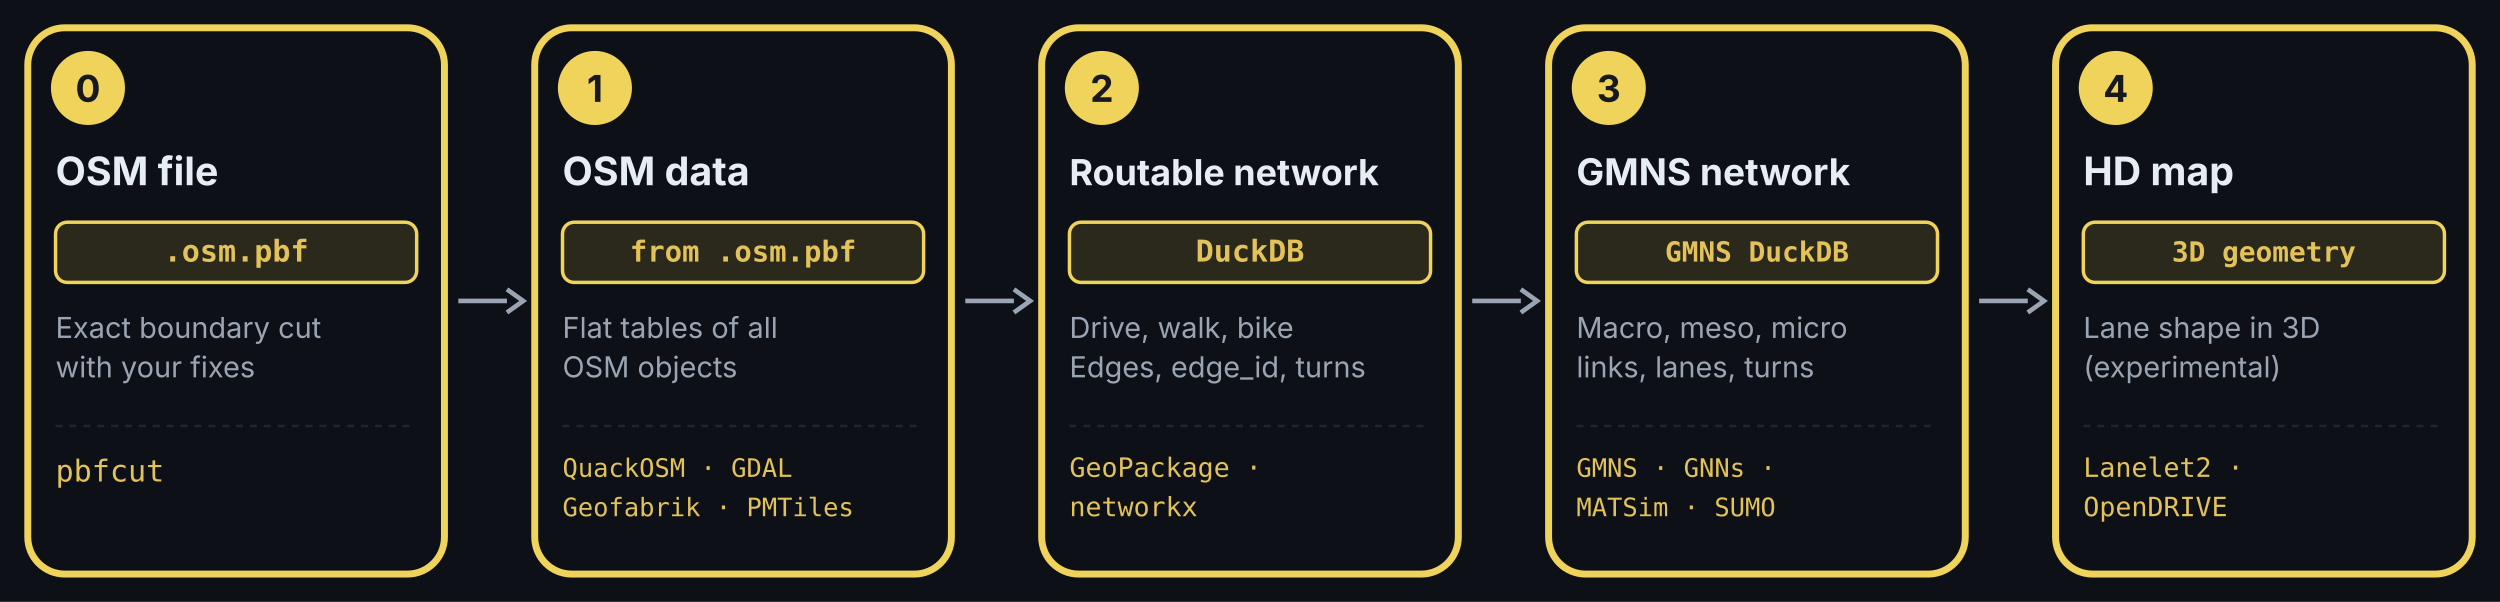
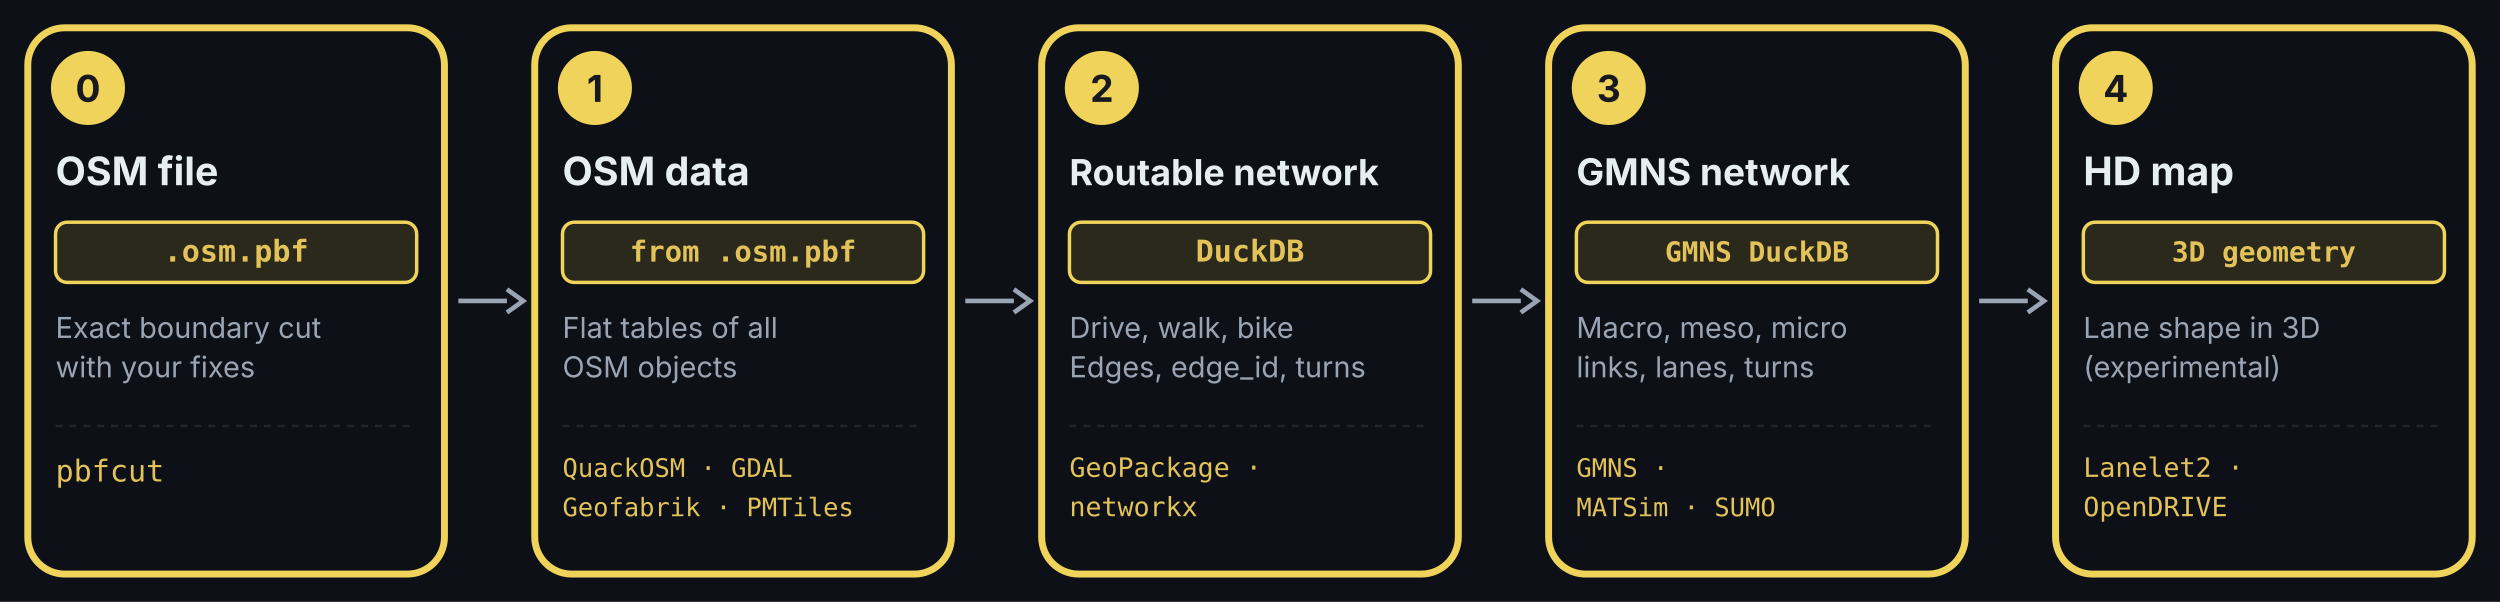
<svg xmlns="http://www.w3.org/2000/svg" width="1080" height="260" viewBox="0 0 1080 260" font-family="Inter, -apple-system, Segoe UI, Helvetica, Arial, sans-serif">
  <rect width="1080" height="260" fill="#0d1117" />
  <rect x="12" y="12" width="180" height="236" rx="16" fill="none" stroke="#f0d35b" stroke-width="3" />
  <circle cx="38" cy="38" r="16" fill="#f0d35b" />
  <text x="38" y="44" font-size="16" font-weight="700" text-anchor="middle" fill="#17191f">0</text>
  <text x="24" y="80" font-size="17" font-weight="700" fill="#e6edf3">OSM file</text>
  <rect x="24" y="96" width="156" height="26" rx="5" fill="#ffd43b20" stroke="#f0d35b" stroke-width="1.5" />
  <text x="102" y="113" font-size="13" font-weight="700" font-family="SFMono-Regular, Menlo, Consolas, monospace" text-anchor="middle" fill="#e3c25a">.osm.pbf</text>
  <text x="24" y="146" font-size="12.5" fill="#9aa4b2">Exact boundary cut</text>
  <text x="24" y="163" font-size="12.5" fill="#9aa4b2">with your fixes</text>
  <line x1="24" y1="184" x2="180" y2="184" stroke="#21262d" stroke-dasharray="3,3" />
  <text x="24" y="208" font-size="13" font-family="SFMono-Regular, Menlo, Consolas, monospace" fill="#e3c25a">pbfcut</text>
  <path d="M198 130.0 h21" stroke="#9aa4b2" stroke-width="2" fill="none" />
  <path d="M219 125.0 l7 5 l-7 5" stroke="#9aa4b2" stroke-width="2" fill="none" />
  <rect x="231" y="12" width="180" height="236" rx="16" fill="none" stroke="#f0d35b" stroke-width="3" />
  <circle cx="257" cy="38" r="16" fill="#f0d35b" />
  <text x="257" y="44" font-size="16" font-weight="700" text-anchor="middle" fill="#17191f">1</text>
  <text x="243" y="80" font-size="17" font-weight="700" fill="#e6edf3">OSM data</text>
  <rect x="243" y="96" width="156" height="26" rx="5" fill="#ffd43b20" stroke="#f0d35b" stroke-width="1.5" />
  <text x="321" y="113" font-size="12.5" font-weight="700" font-family="SFMono-Regular, Menlo, Consolas, monospace" text-anchor="middle" fill="#e3c25a">from .osm.pbf</text>
  <text x="243" y="146" font-size="12.5" fill="#9aa4b2">Flat tables of all</text>
  <text x="243" y="163" font-size="12.5" fill="#9aa4b2">OSM objects</text>
  <line x1="243" y1="184" x2="399" y2="184" stroke="#21262d" stroke-dasharray="3,3" />
  <text x="243" y="206" font-size="11" font-family="SFMono-Regular, Menlo, Consolas, monospace" fill="#e3c25a">QuackOSM · GDAL</text>
  <text x="243" y="223" font-size="11" font-family="SFMono-Regular, Menlo, Consolas, monospace" fill="#e3c25a">Geofabrik · PMTiles</text>
  <path d="M417 130.0 h21" stroke="#9aa4b2" stroke-width="2" fill="none" />
  <path d="M438 125.0 l7 5 l-7 5" stroke="#9aa4b2" stroke-width="2" fill="none" />
  <rect x="450" y="12" width="180" height="236" rx="16" fill="none" stroke="#f0d35b" stroke-width="3" />
  <circle cx="476" cy="38" r="16" fill="#f0d35b" />
  <text x="476" y="44" font-size="16" font-weight="700" text-anchor="middle" fill="#17191f">2</text>
  <text x="462" y="80" font-size="15.5" font-weight="700" fill="#e6edf3">Routable network</text>
  <rect x="462" y="96" width="156" height="26" rx="5" fill="#ffd43b20" stroke="#f0d35b" stroke-width="1.5" />
  <text x="540" y="113" font-size="13" font-weight="700" font-family="SFMono-Regular, Menlo, Consolas, monospace" text-anchor="middle" fill="#e3c25a">DuckDB</text>
  <text x="462" y="146" font-size="12.5" fill="#9aa4b2">Drive, walk, bike</text>
  <text x="462" y="163" font-size="12.5" fill="#9aa4b2">Edges, edge_id, turns</text>
  <line x1="462" y1="184" x2="618" y2="184" stroke="#21262d" stroke-dasharray="3,3" />
  <text x="462" y="206" font-size="11.5" font-family="SFMono-Regular, Menlo, Consolas, monospace" fill="#e3c25a">GeoPackage ·</text>
  <text x="462" y="223" font-size="11.5" font-family="SFMono-Regular, Menlo, Consolas, monospace" fill="#e3c25a">networkx</text>
  <path d="M636 130.0 h21" stroke="#9aa4b2" stroke-width="2" fill="none" />
  <path d="M657 125.0 l7 5 l-7 5" stroke="#9aa4b2" stroke-width="2" fill="none" />
  <rect x="669" y="12" width="180" height="236" rx="16" fill="none" stroke="#f0d35b" stroke-width="3" />
  <circle cx="695" cy="38" r="16" fill="#f0d35b" />
  <text x="695" y="44" font-size="16" font-weight="700" text-anchor="middle" fill="#17191f">3</text>
  <text x="681" y="80" font-size="16" font-weight="700" fill="#e6edf3">GMNS network</text>
  <rect x="681" y="96" width="156" height="26" rx="5" fill="#ffd43b20" stroke="#f0d35b" stroke-width="1.5" />
  <text x="759" y="113" font-size="12" font-weight="700" font-family="SFMono-Regular, Menlo, Consolas, monospace" text-anchor="middle" fill="#e3c25a">GMNS DuckDB</text>
  <text x="681" y="146" font-size="12.5" fill="#9aa4b2">Macro, meso, micro</text>
  <text x="681" y="163" font-size="12.5" fill="#9aa4b2">links, lanes, turns</text>
  <line x1="681" y1="184" x2="837" y2="184" stroke="#21262d" stroke-dasharray="3,3" />
-   <text x="681" y="206" font-size="11" font-family="SFMono-Regular, Menlo, Consolas, monospace" fill="#e3c25a">GMNS · GNNs ·</text>
+   <text x="681" y="206" font-size="11" font-family="SFMono-Regular, Menlo, Consolas, monospace" fill="#e3c25a">GMNS ·</text>
  <text x="681" y="223" font-size="11" font-family="SFMono-Regular, Menlo, Consolas, monospace" fill="#e3c25a">MATSim · SUMO</text>
  <path d="M855 130.0 h21" stroke="#9aa4b2" stroke-width="2" fill="none" />
  <path d="M876 125.0 l7 5 l-7 5" stroke="#9aa4b2" stroke-width="2" fill="none" />
  <rect x="888" y="12" width="180" height="236" rx="16" fill="none" stroke="#f0d35b" stroke-width="3" />
  <circle cx="914" cy="38" r="16" fill="#f0d35b" />
  <text x="914" y="44" font-size="16" font-weight="700" text-anchor="middle" fill="#17191f">4</text>
  <text x="900" y="80" font-size="17" font-weight="700" fill="#e6edf3">HD map</text>
  <rect x="900" y="96" width="156" height="26" rx="5" fill="#ffd43b20" stroke="#f0d35b" stroke-width="1.5" />
  <text x="978" y="113" font-size="12" font-weight="700" font-family="SFMono-Regular, Menlo, Consolas, monospace" text-anchor="middle" fill="#e3c25a">3D geometry</text>
  <text x="900" y="146" font-size="12.5" fill="#9aa4b2">Lane shape in 3D</text>
  <text x="900" y="163" font-size="12.5" fill="#9aa4b2">(experimental)</text>
  <line x1="900" y1="184" x2="1056" y2="184" stroke="#21262d" stroke-dasharray="3,3" />
  <text x="900" y="206" font-size="11.5" font-family="SFMono-Regular, Menlo, Consolas, monospace" fill="#e3c25a">Lanelet2 ·</text>
  <text x="900" y="223" font-size="11.5" font-family="SFMono-Regular, Menlo, Consolas, monospace" fill="#e3c25a">OpenDRIVE</text>
</svg>
